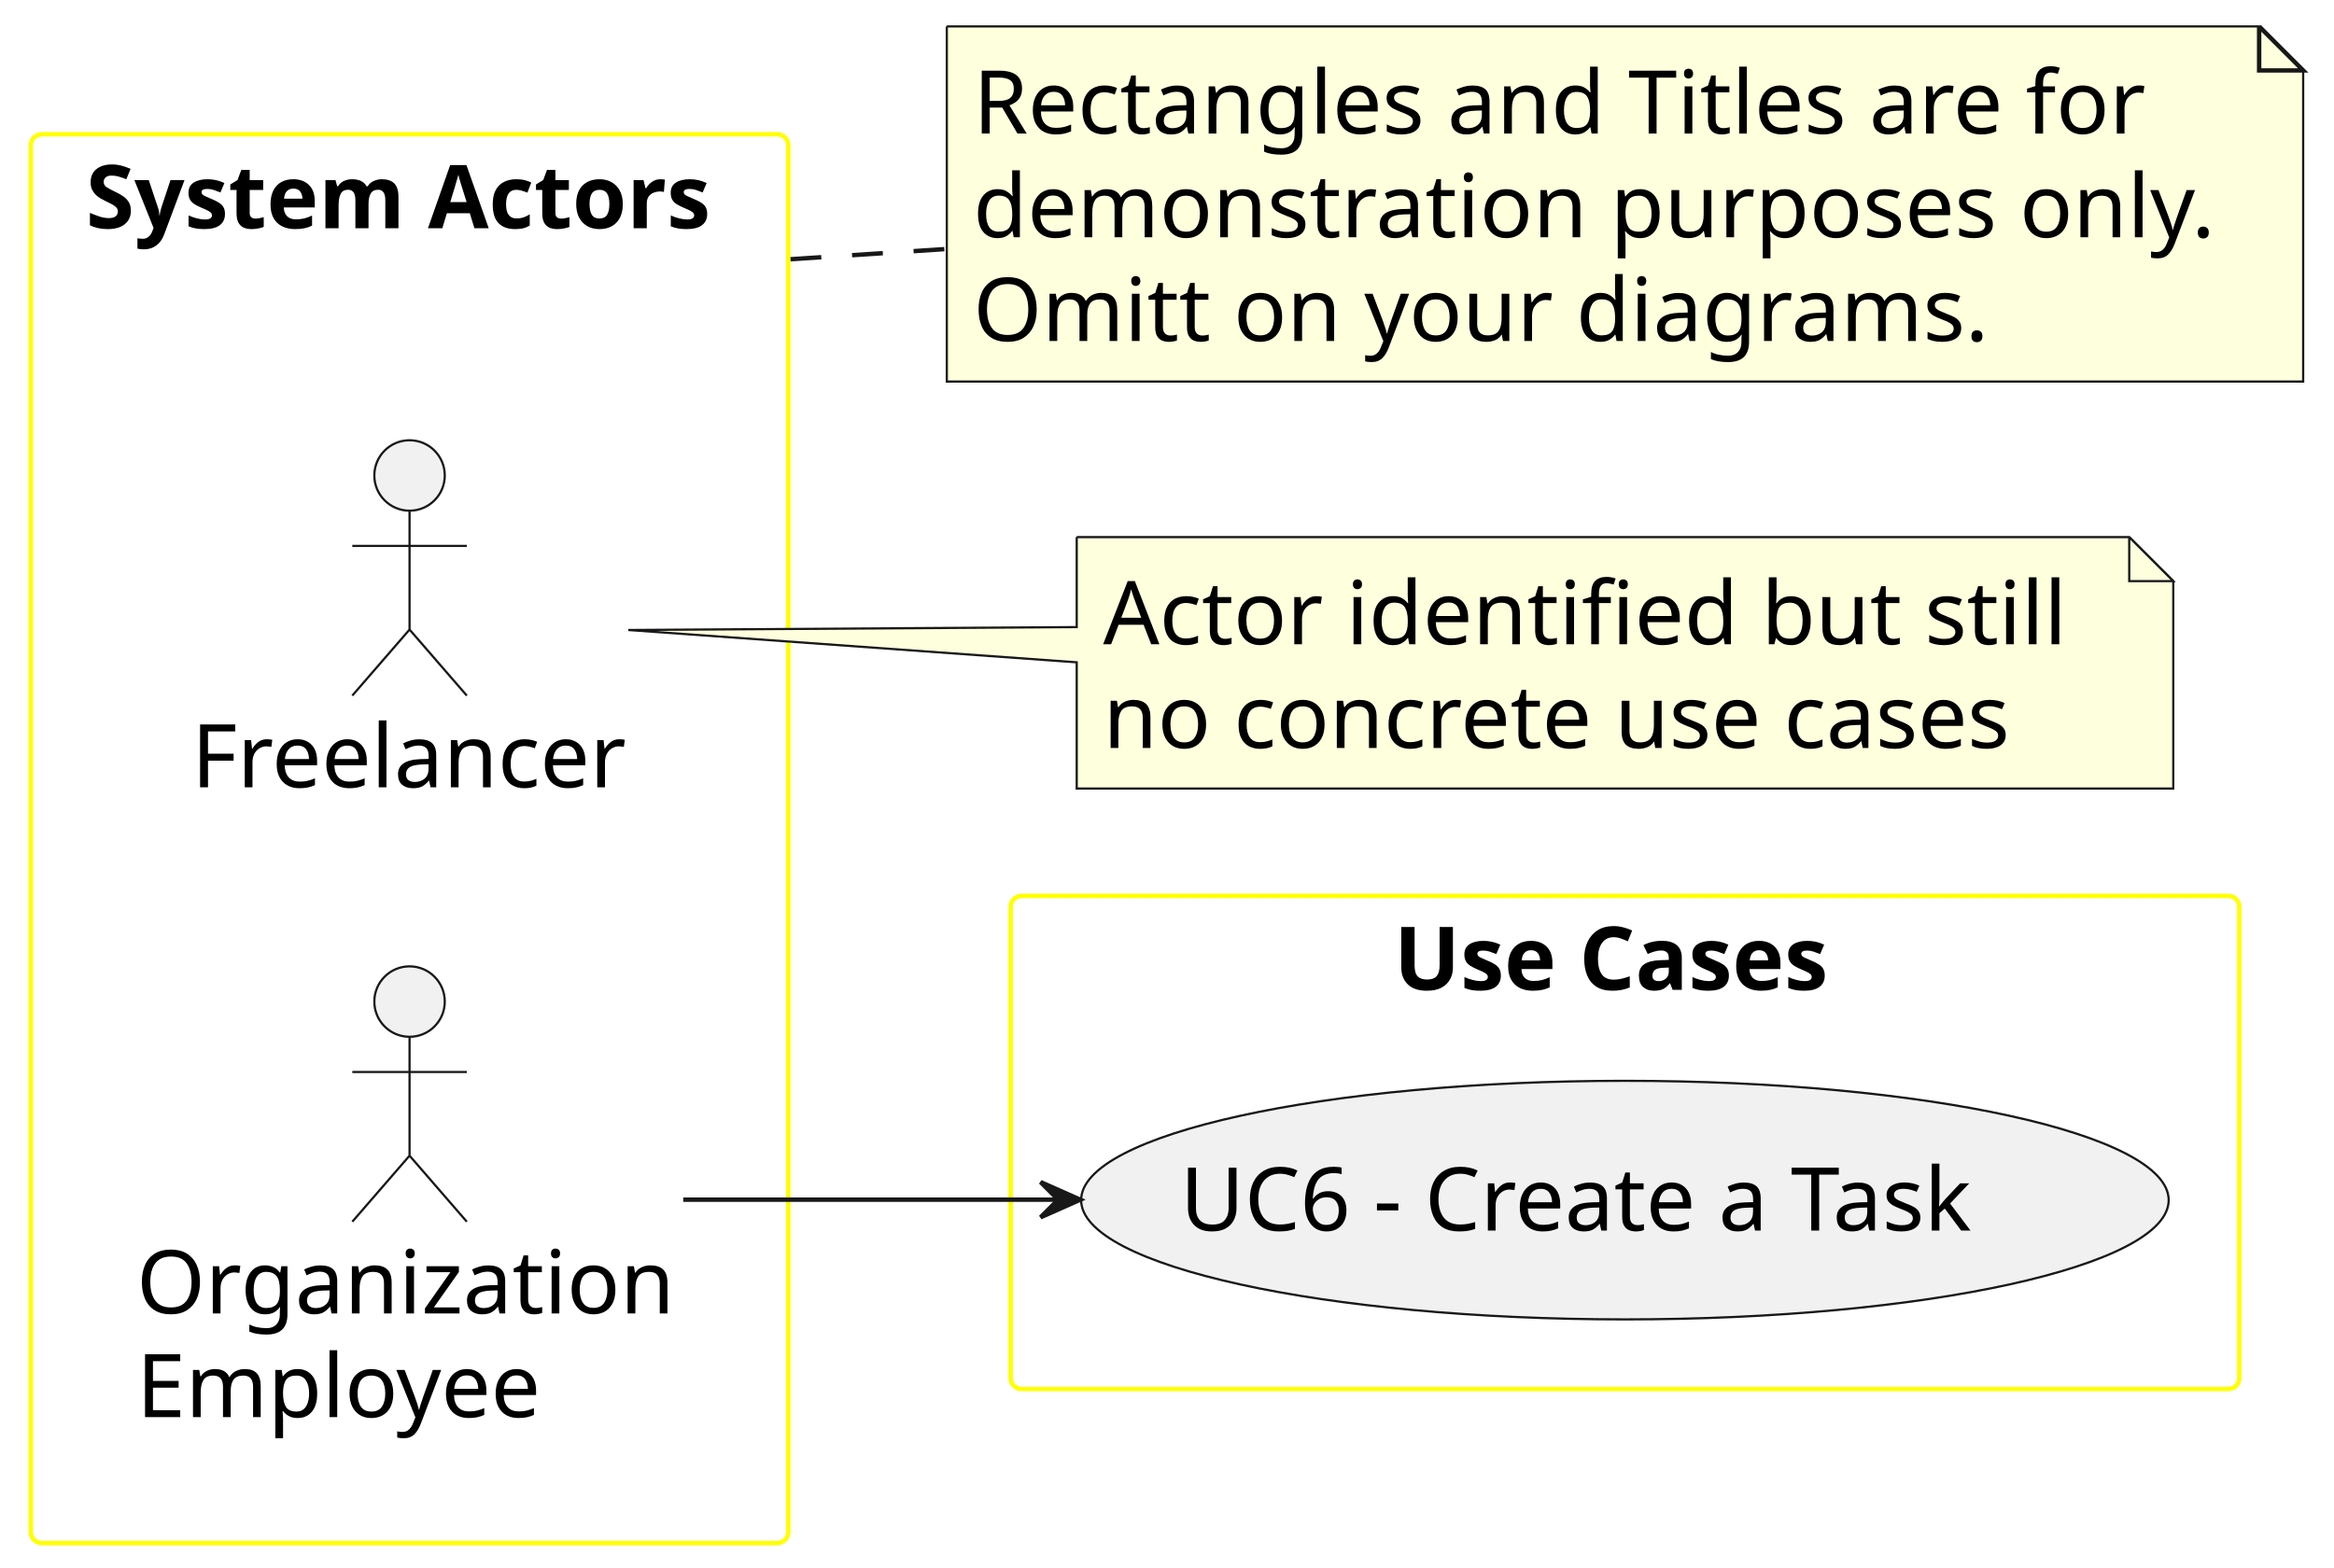
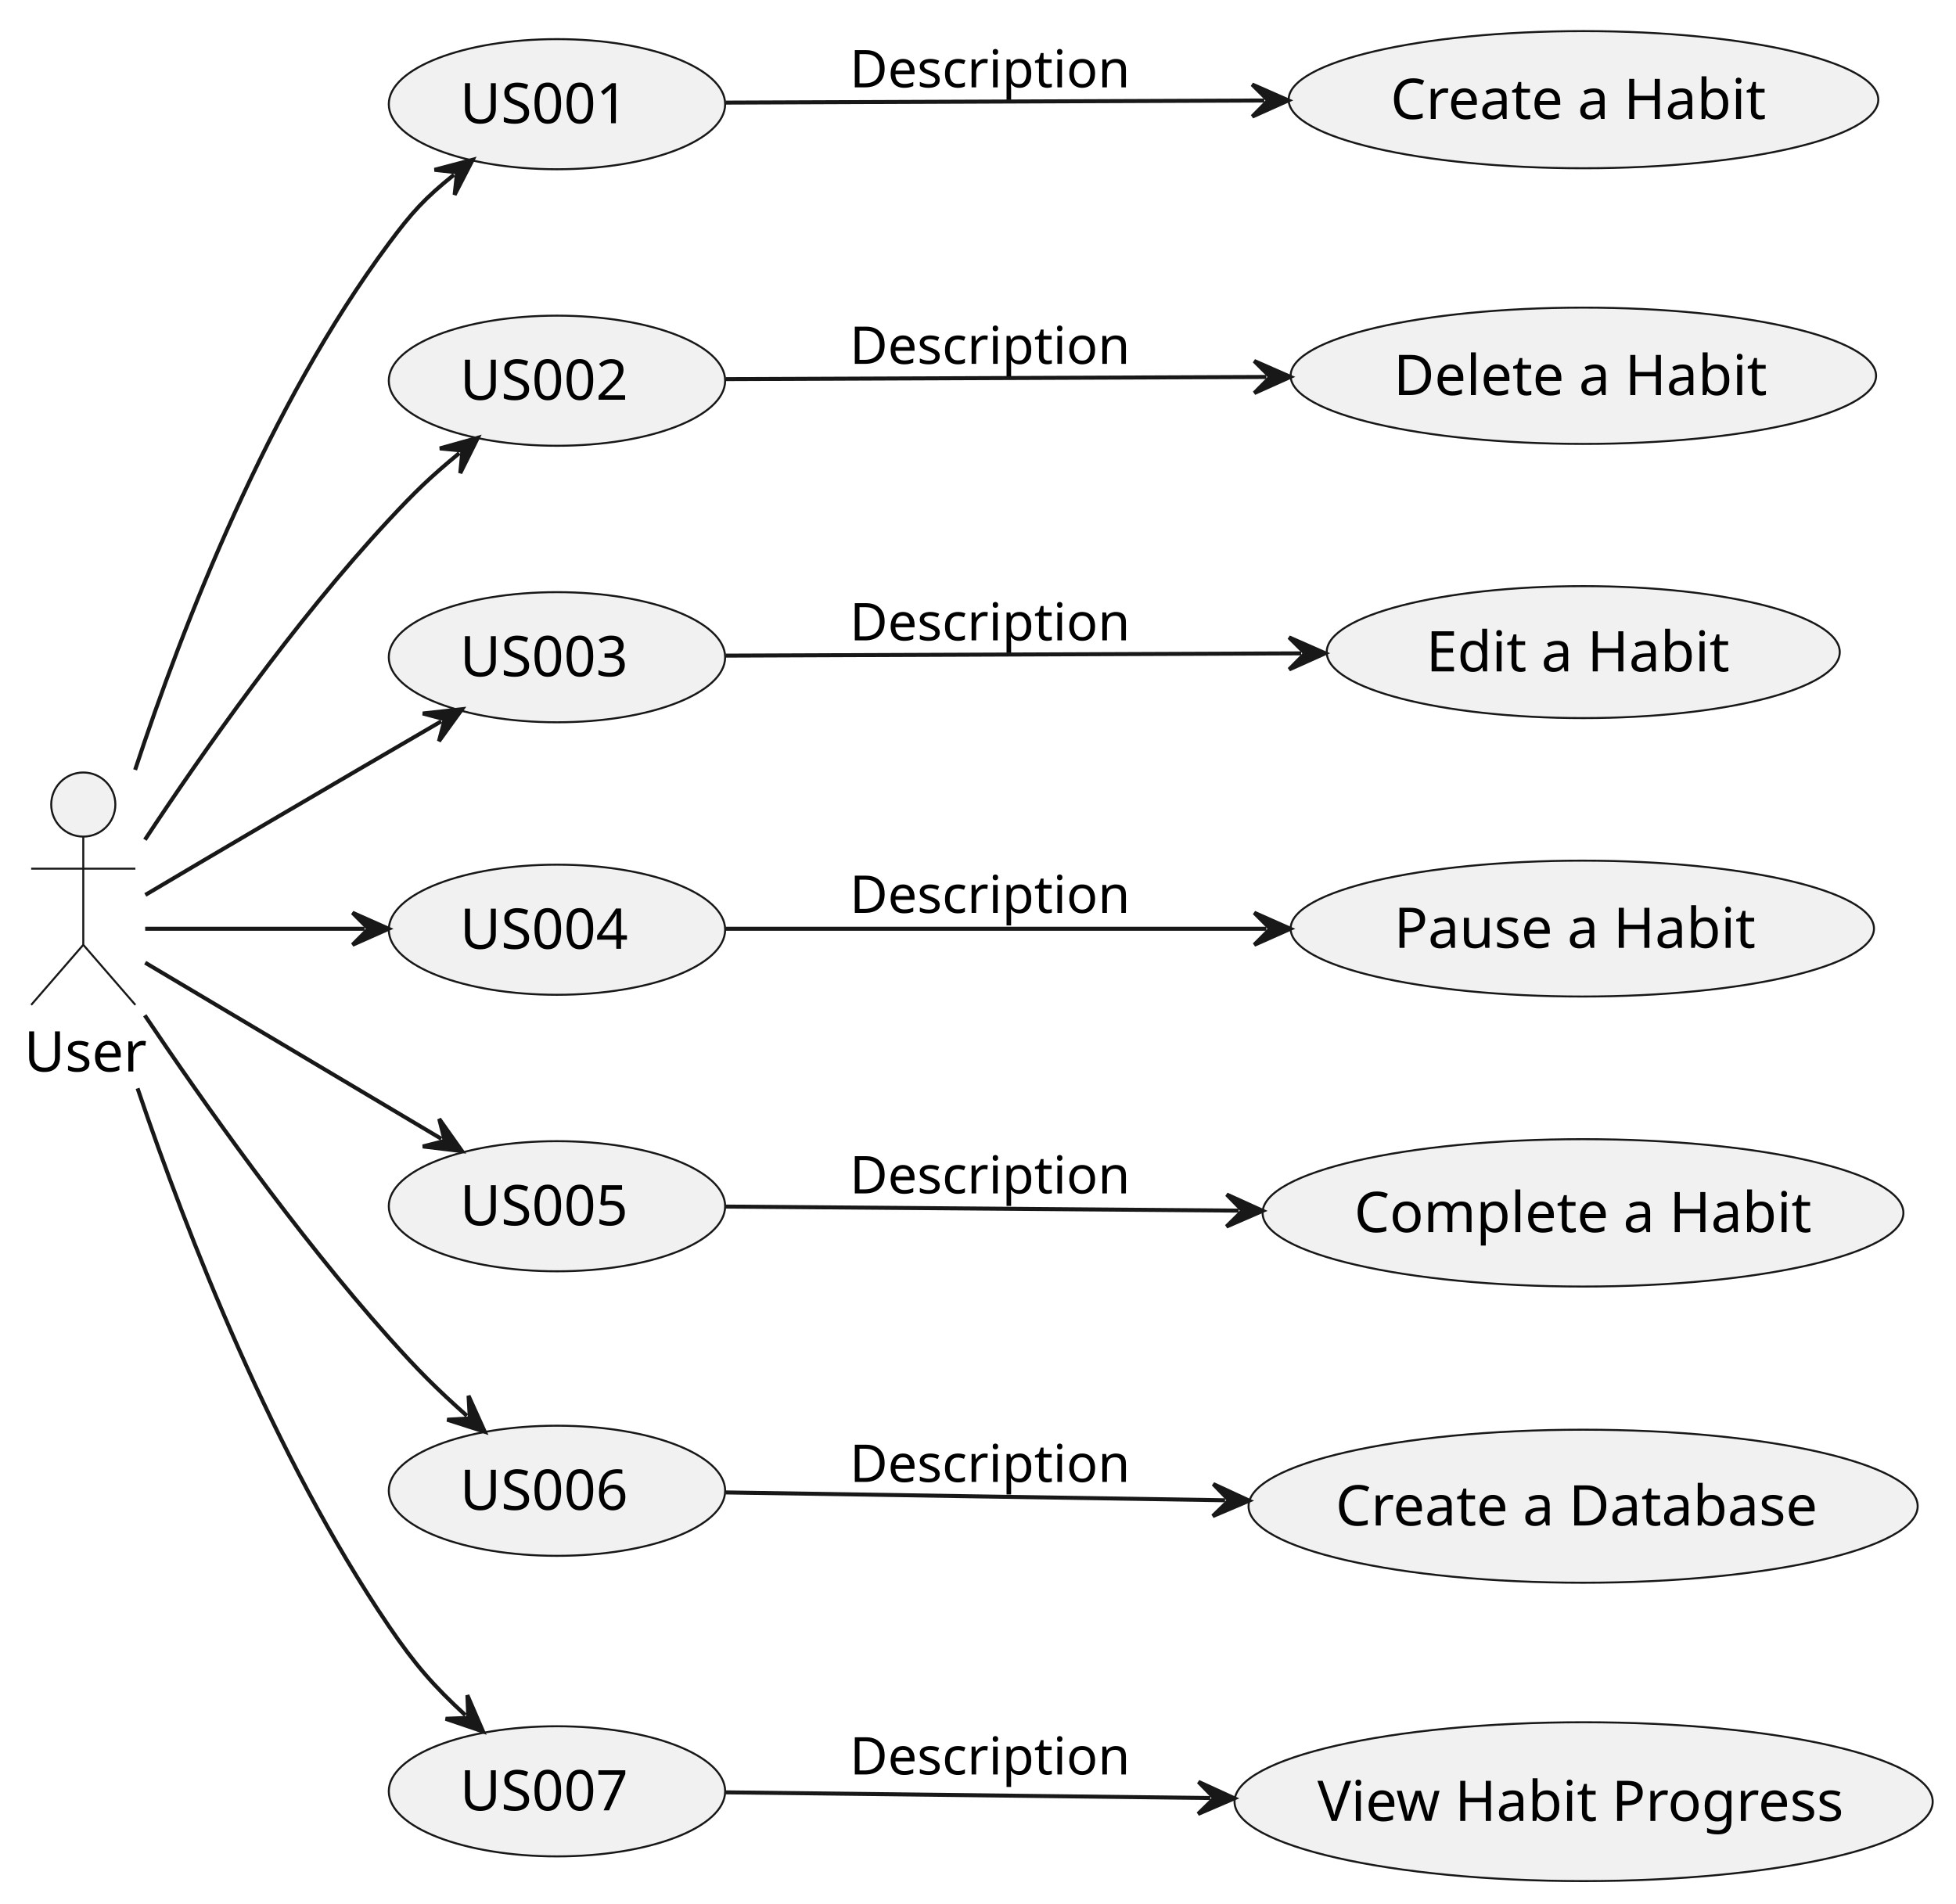
- <svg xmlns="http://www.w3.org/2000/svg" contentStyleType="text/css" height="356px" preserveAspectRatio="none" style="width:530px;height:356px;background:#FFFFFF;" version="1.1" viewBox="0 0 530 356" width="530px" zoomAndPan="magnify">
+ <svg xmlns="http://www.w3.org/2000/svg" contentStyleType="text/css" height="475px" preserveAspectRatio="none" style="width:488px;height:475px;background:#FFFFFF;" version="1.1" viewBox="0 0 488 475" width="488px" zoomAndPan="magnify">
  <defs />
  <g>
-     <g id="cluster_actors">
-       <rect fill="none" height="320" rx="2.5" ry="2.5" style="stroke:#FFFF00;stroke-width:1.0;" width="172" x="7" y="30.5" />
-       <text fill="#000000" font-family="sans-serif" font-size="20" font-weight="bold" lengthAdjust="spacing" textLength="147" x="19.5" y="51.836">System Actors</text>
+     <g id="elem_User">
+       <ellipse cx="20.779" cy="200.763" fill="#F1F1F1" rx="8" ry="8" style="stroke:#181818;stroke-width:0.5;" />
+       <path d="M20.779,208.763 L20.779,235.763 M7.779,216.763 L33.779,216.763 M20.779,235.763 L7.779,250.763 M20.779,235.763 L33.779,250.763 " fill="none" style="stroke:#181818;stroke-width:0.5;" />
+       <text fill="#000000" font-family="sans-serif" font-size="14" lengthAdjust="spacing" textLength="29.559" x="6" y="267.37">User</text>
    </g>
-     <g id="cluster_usecases">
-       <rect fill="none" height="112" rx="2.5" ry="2.5" style="stroke:#FFFF00;stroke-width:1.0;" width="279" x="229.5" y="203.5" />
-       <text fill="#000000" font-family="sans-serif" font-size="20" font-weight="bold" lengthAdjust="spacing" textLength="105" x="316.5" y="224.836">Use Cases</text>
+     <g id="elem_US001">
+       <ellipse cx="138.958" cy="25.999" fill="#F1F1F1" rx="41.958" ry="16.236" style="stroke:#181818;stroke-width:0.5;" />
+       <text fill="#000000" font-family="sans-serif" font-size="14" lengthAdjust="spacing" textLength="42.807" x="114.741" y="30.752">US001</text>
    </g>
-     <g id="elem_Freelancer">
-       <ellipse cx="93" cy="108" fill="#F1F1F1" rx="8" ry="8" style="stroke:#181818;stroke-width:0.5;" />
-       <path d="M93,116 L93,143 M80,124 L106,124 M93,143 L80,158 M93,143 L106,158 " fill="none" style="stroke:#181818;stroke-width:0.5;" />
-       <text fill="#000000" font-family="sans-serif" font-size="20" lengthAdjust="spacing" textLength="99" x="43.5" y="178.836">Freelancer</text>
+     <g id="elem_US002">
+       <ellipse cx="138.958" cy="94.999" fill="#F1F1F1" rx="41.958" ry="16.236" style="stroke:#181818;stroke-width:0.5;" />
+       <text fill="#000000" font-family="sans-serif" font-size="14" lengthAdjust="spacing" textLength="42.807" x="114.741" y="99.752">US002</text>
    </g>
-     <g id="elem_Employee">
-       <ellipse cx="93" cy="227.5" fill="#F1F1F1" rx="8" ry="8" style="stroke:#181818;stroke-width:0.5;" />
-       <path d="M93,235.5 L93,262.5 M80,243.5 L106,243.5 M93,262.5 L80,277.5 M93,262.5 L106,277.5 " fill="none" style="stroke:#181818;stroke-width:0.5;" />
-       <text fill="#000000" font-family="sans-serif" font-size="20" lengthAdjust="spacing" textLength="124" x="31" y="298.336">Organization</text>
-       <text fill="#000000" font-family="sans-serif" font-size="20" lengthAdjust="spacing" textLength="93" x="31" y="321.891">Employee</text>
+     <g id="elem_US003">
+       <ellipse cx="138.958" cy="163.999" fill="#F1F1F1" rx="41.958" ry="16.236" style="stroke:#181818;stroke-width:0.5;" />
+       <text fill="#000000" font-family="sans-serif" font-size="14" lengthAdjust="spacing" textLength="42.807" x="114.741" y="168.752">US003</text>
    </g>
-     <g id="elem_UC6">
-       <ellipse cx="368.98" cy="272.596" fill="#F1F1F1" rx="123.48" ry="27.096" style="stroke:#181818;stroke-width:0.5;" />
-       <text fill="#000000" font-family="sans-serif" font-size="20" lengthAdjust="spacing" textLength="196" x="267.98" y="279.514">UC6 - Create a Task</text>
+     <g id="elem_US004">
+       <ellipse cx="138.958" cy="231.999" fill="#F1F1F1" rx="41.958" ry="16.236" style="stroke:#181818;stroke-width:0.5;" />
+       <text fill="#000000" font-family="sans-serif" font-size="14" lengthAdjust="spacing" textLength="42.807" x="114.741" y="236.752">US004</text>
    </g>
-     <g id="elem_GMN5">
-       <path d="M244.5,122 L244.5,142.44 L142.67,143.1 L244.5,150.44 L244.5,179.109 A0,0 0 0 0 244.5,179.109 L493.5,179.109 A0,0 0 0 0 493.5,179.109 L493.5,132 L483.5,122 L244.5,122 A0,0 0 0 0 244.5,122 " fill="#FEFFDD" style="stroke:#181818;stroke-width:0.5;" />
-       <path d="M483.5,122 L483.5,132 L493.5,132 L483.5,122 " fill="#FEFFDD" style="stroke:#181818;stroke-width:0.5;" />
-       <text fill="#000000" font-family="sans-serif" font-size="20" lengthAdjust="spacing" textLength="228" x="250.5" y="146.336">Actor identified but still</text>
-       <text fill="#000000" font-family="sans-serif" font-size="20" lengthAdjust="spacing" textLength="208" x="250.5" y="169.891">no concrete use cases</text>
+     <g id="elem_US005">
+       <ellipse cx="138.958" cy="300.999" fill="#F1F1F1" rx="41.958" ry="16.236" style="stroke:#181818;stroke-width:0.5;" />
+       <text fill="#000000" font-family="sans-serif" font-size="14" lengthAdjust="spacing" textLength="42.807" x="114.741" y="305.752">US005</text>
    </g>
-     <g id="elem_GMN11">
-       <path d="M215,6 L215,86.664 L523,86.664 L523,16 L513,6 L215,6 " fill="#FEFFDD" style="stroke:#181818;stroke-width:0.5;" />
-       <path d="M513,6 L513,16 L523,16 L513,6 " fill="#FEFFDD" style="stroke:#181818;stroke-width:1.0;" />
-       <text fill="#000000" font-family="sans-serif" font-size="20" lengthAdjust="spacing" textLength="273" x="221" y="30.336">Rectangles and Titles are for</text>
-       <text fill="#000000" font-family="sans-serif" font-size="20" lengthAdjust="spacing" textLength="287" x="221" y="53.891">demonstration purposes only.</text>
-       <text fill="#000000" font-family="sans-serif" font-size="20" lengthAdjust="spacing" textLength="235" x="221" y="77.445">Omitt on your diagrams.</text>
+     <g id="elem_US006">
+       <ellipse cx="138.958" cy="371.999" fill="#F1F1F1" rx="41.958" ry="16.236" style="stroke:#181818;stroke-width:0.5;" />
+       <text fill="#000000" font-family="sans-serif" font-size="14" lengthAdjust="spacing" textLength="42.807" x="114.741" y="376.752">US006</text>
    </g>
-     <g id="link_Employee_UC6">
-       <path d="M155.15,272.5 C180.35,272.5 210.54,272.5 240.17,272.5 " fill="none" id="Employee-to-UC6" style="stroke:#181818;stroke-width:1.0;" />
-       <polygon fill="#181818" points="245.3,272.5,236.3,268.5,240.3,272.5,236.3,276.5,245.3,272.5" style="stroke:#181818;stroke-width:1.0;" />
+     <g id="elem_US007">
+       <ellipse cx="138.958" cy="446.999" fill="#F1F1F1" rx="41.958" ry="16.236" style="stroke:#181818;stroke-width:0.5;" />
+       <text fill="#000000" font-family="sans-serif" font-size="14" lengthAdjust="spacing" textLength="42.807" x="114.741" y="451.752">US007</text>
    </g>
-     <g id="link_actors_GMN11">
-       <path d="M179.514,58.884 C179.966,58.854 180.42,58.824 180.874,58.795 C184.508,58.556 188.197,58.313 191.928,58.068 C199.389,57.578 207.02,57.076 214.72,56.57 " fill="none" id="actors-GMN11" style="stroke:#181818;stroke-width:1.0;stroke-dasharray:7.0,7.0;" />
+     <g id="elem_Create a Habit">
+       <ellipse cx="395.056" cy="24.874" fill="#F1F1F1" rx="73.556" ry="17.111" style="stroke:#181818;stroke-width:0.5;" />
+       <text fill="#000000" font-family="sans-serif" font-size="14" lengthAdjust="spacing" textLength="90.269" x="346.921" y="29.678">Create a Habit</text>
+     </g>
+     <g id="elem_Delete a Habit">
+       <ellipse cx="395.029" cy="93.768" fill="#F1F1F1" rx="73.029" ry="17.006" style="stroke:#181818;stroke-width:0.5;" />
+       <text fill="#000000" font-family="sans-serif" font-size="14" lengthAdjust="spacing" textLength="88.717" x="347.67" y="98.572">Delete a Habit</text>
+     </g>
+     <g id="elem_Edit a Habit">
+       <ellipse cx="394.999" cy="162.725" fill="#F1F1F1" rx="63.999" ry="16.463" style="stroke:#181818;stroke-width:0.5;" />
+       <text fill="#000000" font-family="sans-serif" font-size="14" lengthAdjust="spacing" textLength="72.372" x="355.813" y="167.529">Edit a Habit</text>
+     </g>
+     <g id="elem_Pause a Habit">
+       <ellipse cx="394.768" cy="231.716" fill="#F1F1F1" rx="72.768" ry="16.954" style="stroke:#181818;stroke-width:0.5;" />
+       <text fill="#000000" font-family="sans-serif" font-size="14" lengthAdjust="spacing" textLength="87.944" x="347.796" y="236.52">Pause a Habit</text>
+     </g>
+     <g id="elem_Complete a Habit">
+       <ellipse cx="394.939" cy="302.651" fill="#F1F1F1" rx="79.939" ry="18.388" style="stroke:#181818;stroke-width:0.5;" />
+       <text fill="#000000" font-family="sans-serif" font-size="14" lengthAdjust="spacing" textLength="108.165" x="337.857" y="307.454">Complete a Habit</text>
+     </g>
+     <g id="elem_Create a Database">
+       <ellipse cx="394.969" cy="375.856" fill="#F1F1F1" rx="83.469" ry="19.094" style="stroke:#181818;stroke-width:0.5;" />
+       <text fill="#000000" font-family="sans-serif" font-size="14" lengthAdjust="spacing" textLength="117.517" x="333.211" y="380.66">Create a Database</text>
+     </g>
+     <g id="elem_View Habit Progress">
+       <ellipse cx="395.095" cy="449.582" fill="#F1F1F1" rx="87.095" ry="19.819" style="stroke:#181818;stroke-width:0.5;" />
+       <text fill="#000000" font-family="sans-serif" font-size="14" lengthAdjust="spacing" textLength="126.827" x="328.681" y="454.385">View Habit Progress</text>
+     </g>
+     <g id="link_User_US001">
+       <path d="M33.71,192.103 C45.73,155.633 66.95,101.233 97,60.763 C102.8,52.953 105.98,49.457 113.26,43.617 " fill="none" id="User-to-US001" style="stroke:#181818;stroke-width:1.0;" />
+       <polygon fill="#181818" points="117.94,39.863,108.417,42.374,114.04,42.991,113.423,48.614,117.94,39.863" style="stroke:#181818;stroke-width:1.0;" />
+     </g>
+     <g id="link_User_US002">
+       <path d="M36.16,209.543 C50.32,188.093 73.35,155.193 97,129.763 C103.76,122.503 107.326,119.076 114.596,113.066 " fill="none" id="User-to-US002" style="stroke:#181818;stroke-width:1.0;" />
+       <polygon fill="#181818" points="119.22,109.243,109.735,111.894,115.366,112.428,114.832,118.06,119.22,109.243" style="stroke:#181818;stroke-width:1.0;" />
+     </g>
+     <g id="link_User_US003">
+       <path d="M36.26,223.313 C44.86,218.213 56.05,211.603 66,205.763 C82.47,196.093 95.914,188.24 110.094,179.99 " fill="none" id="User-to-US003" style="stroke:#181818;stroke-width:1.0;" />
+       <polygon fill="#181818" points="115.28,176.973,105.489,178.041,110.958,179.487,109.512,184.956,115.28,176.973" style="stroke:#181818;stroke-width:1.0;" />
+     </g>
+     <g id="link_User_US004">
+       <path d="M36.22,231.763 C51.29,231.763 69.77,231.763 90.95,231.763 " fill="none" id="User-to-US004" style="stroke:#181818;stroke-width:1.0;" />
+       <polygon fill="#181818" points="96.95,231.763,87.95,227.763,91.95,231.763,87.95,235.763,96.95,231.763" style="stroke:#181818;stroke-width:1.0;" />
+     </g>
+     <g id="link_User_US005">
+       <path d="M36.22,240.223 C55.95,251.953 86.653,270.226 110.113,284.176 " fill="none" id="User-to-US005" style="stroke:#181818;stroke-width:1.0;" />
+       <polygon fill="#181818" points="115.27,287.243,109.579,279.205,110.972,284.687,105.49,286.081,115.27,287.243" style="stroke:#181818;stroke-width:1.0;" />
+     </g>
+     <g id="link_User_US006">
+       <path d="M36.12,253.363 C50.43,274.653 73.73,307.693 97,333.763 C104.37,342.013 108.821,346.46 116.471,353.28 " fill="none" id="User-to-US006" style="stroke:#181818;stroke-width:1.0;" />
+       <polygon fill="#181818" points="120.95,357.273,116.894,348.298,117.218,353.945,111.57,354.269,120.95,357.273" style="stroke:#181818;stroke-width:1.0;" />
+     </g>
+     <g id="link_User_US007">
+       <path d="M34.32,271.583 C46.78,308.333 68.28,363.433 97,405.763 C103.56,415.423 108.181,420.683 116.101,427.993 " fill="none" id="User-to-US007" style="stroke:#181818;stroke-width:1.0;" />
+       <polygon fill="#181818" points="120.51,432.063,116.609,423.019,116.836,428.671,111.183,428.898,120.51,432.063" style="stroke:#181818;stroke-width:1.0;" />
+     </g>
+     <g id="link_US001_Create a Habit">
+       <path d="M181.09,25.603 C218.93,25.453 269.92,25.245 315.42,25.075 " fill="none" id="US001-to-Create a Habit" style="stroke:#181818;stroke-width:1.0;" />
+       <polygon fill="#181818" points="321.42,25.053,312.405,21.086,316.42,25.071,312.435,29.086,321.42,25.053" style="stroke:#181818;stroke-width:1.0;" />
+       <text fill="#000000" font-family="sans-serif" font-size="13" lengthAdjust="spacing" textLength="65.025" x="212" y="21.791">Description</text>
+     </g>
+     <g id="link_US002_Delete a Habit">
+       <path d="M181.09,94.603 C219.07,94.453 270.35,94.246 315.93,94.066 " fill="none" id="US002-to-Delete a Habit" style="stroke:#181818;stroke-width:1.0;" />
+       <polygon fill="#181818" points="321.93,94.043,312.914,90.078,316.93,94.062,312.946,98.078,321.93,94.043" style="stroke:#181818;stroke-width:1.0;" />
+       <text fill="#000000" font-family="sans-serif" font-size="13" lengthAdjust="spacing" textLength="65.025" x="212" y="90.791">Description</text>
+     </g>
+     <g id="link_US003_Edit a Habit">
+       <path d="M181.09,163.603 C221.53,163.443 277.84,163.216 324.62,163.036 " fill="none" id="US003-to-Edit a Habit" style="stroke:#181818;stroke-width:1.0;" />
+       <polygon fill="#181818" points="330.62,163.013,321.605,159.047,325.62,163.032,321.635,167.047,330.62,163.013" style="stroke:#181818;stroke-width:1.0;" />
+       <text fill="#000000" font-family="sans-serif" font-size="13" lengthAdjust="spacing" textLength="65.025" x="212" y="159.791">Description</text>
+     </g>
+     <g id="link_US004_Pause a Habit">
+       <path d="M181.09,231.763 C219.07,231.763 270.35,231.763 315.93,231.763 " fill="none" id="US004-to-Pause a Habit" style="stroke:#181818;stroke-width:1.0;" />
+       <polygon fill="#181818" points="321.93,231.763,312.93,227.763,316.93,231.763,312.93,235.763,321.93,231.763" style="stroke:#181818;stroke-width:1.0;" />
+       <text fill="#000000" font-family="sans-serif" font-size="13" lengthAdjust="spacing" textLength="65.025" x="212" y="227.791">Description</text>
+     </g>
+     <g id="link_US005_Complete a Habit">
+       <path d="M181.09,301.083 C217.18,301.373 264.68,301.745 309.02,302.095 " fill="none" id="US005-to-Complete a Habit" style="stroke:#181818;stroke-width:1.0;" />
+       <polygon fill="#181818" points="315.02,302.143,306.052,298.072,310.02,302.103,305.989,306.072,315.02,302.143" style="stroke:#181818;stroke-width:1.0;" />
+       <text fill="#000000" font-family="sans-serif" font-size="13" lengthAdjust="spacing" textLength="65.025" x="212" y="297.791">Description</text>
+     </g>
+     <g id="link_US006_Create a Database">
+       <path d="M181.09,372.413 C216.26,372.963 261.981,373.689 305.641,374.369 " fill="none" id="US006-to-Create a Database" style="stroke:#181818;stroke-width:1.0;" />
+       <polygon fill="#181818" points="311.64,374.463,302.703,370.323,306.641,374.385,302.579,378.322,311.64,374.463" style="stroke:#181818;stroke-width:1.0;" />
+       <text fill="#000000" font-family="sans-serif" font-size="13" lengthAdjust="spacing" textLength="65.025" x="212" y="369.791">Description</text>
+     </g>
+     <g id="link_US007_View Habit Progress">
+       <path d="M181.09,447.253 C215.28,447.653 259.11,448.173 301.96,448.673 " fill="none" id="US007-to-View Habit Progress" style="stroke:#181818;stroke-width:1.0;" />
+       <polygon fill="#181818" points="307.96,448.743,299.007,444.638,302.96,448.684,298.914,452.637,307.96,448.743" style="stroke:#181818;stroke-width:1.0;" />
+       <text fill="#000000" font-family="sans-serif" font-size="13" lengthAdjust="spacing" textLength="65.025" x="212" y="442.791">Description</text>
    </g>
  </g>
</svg>
